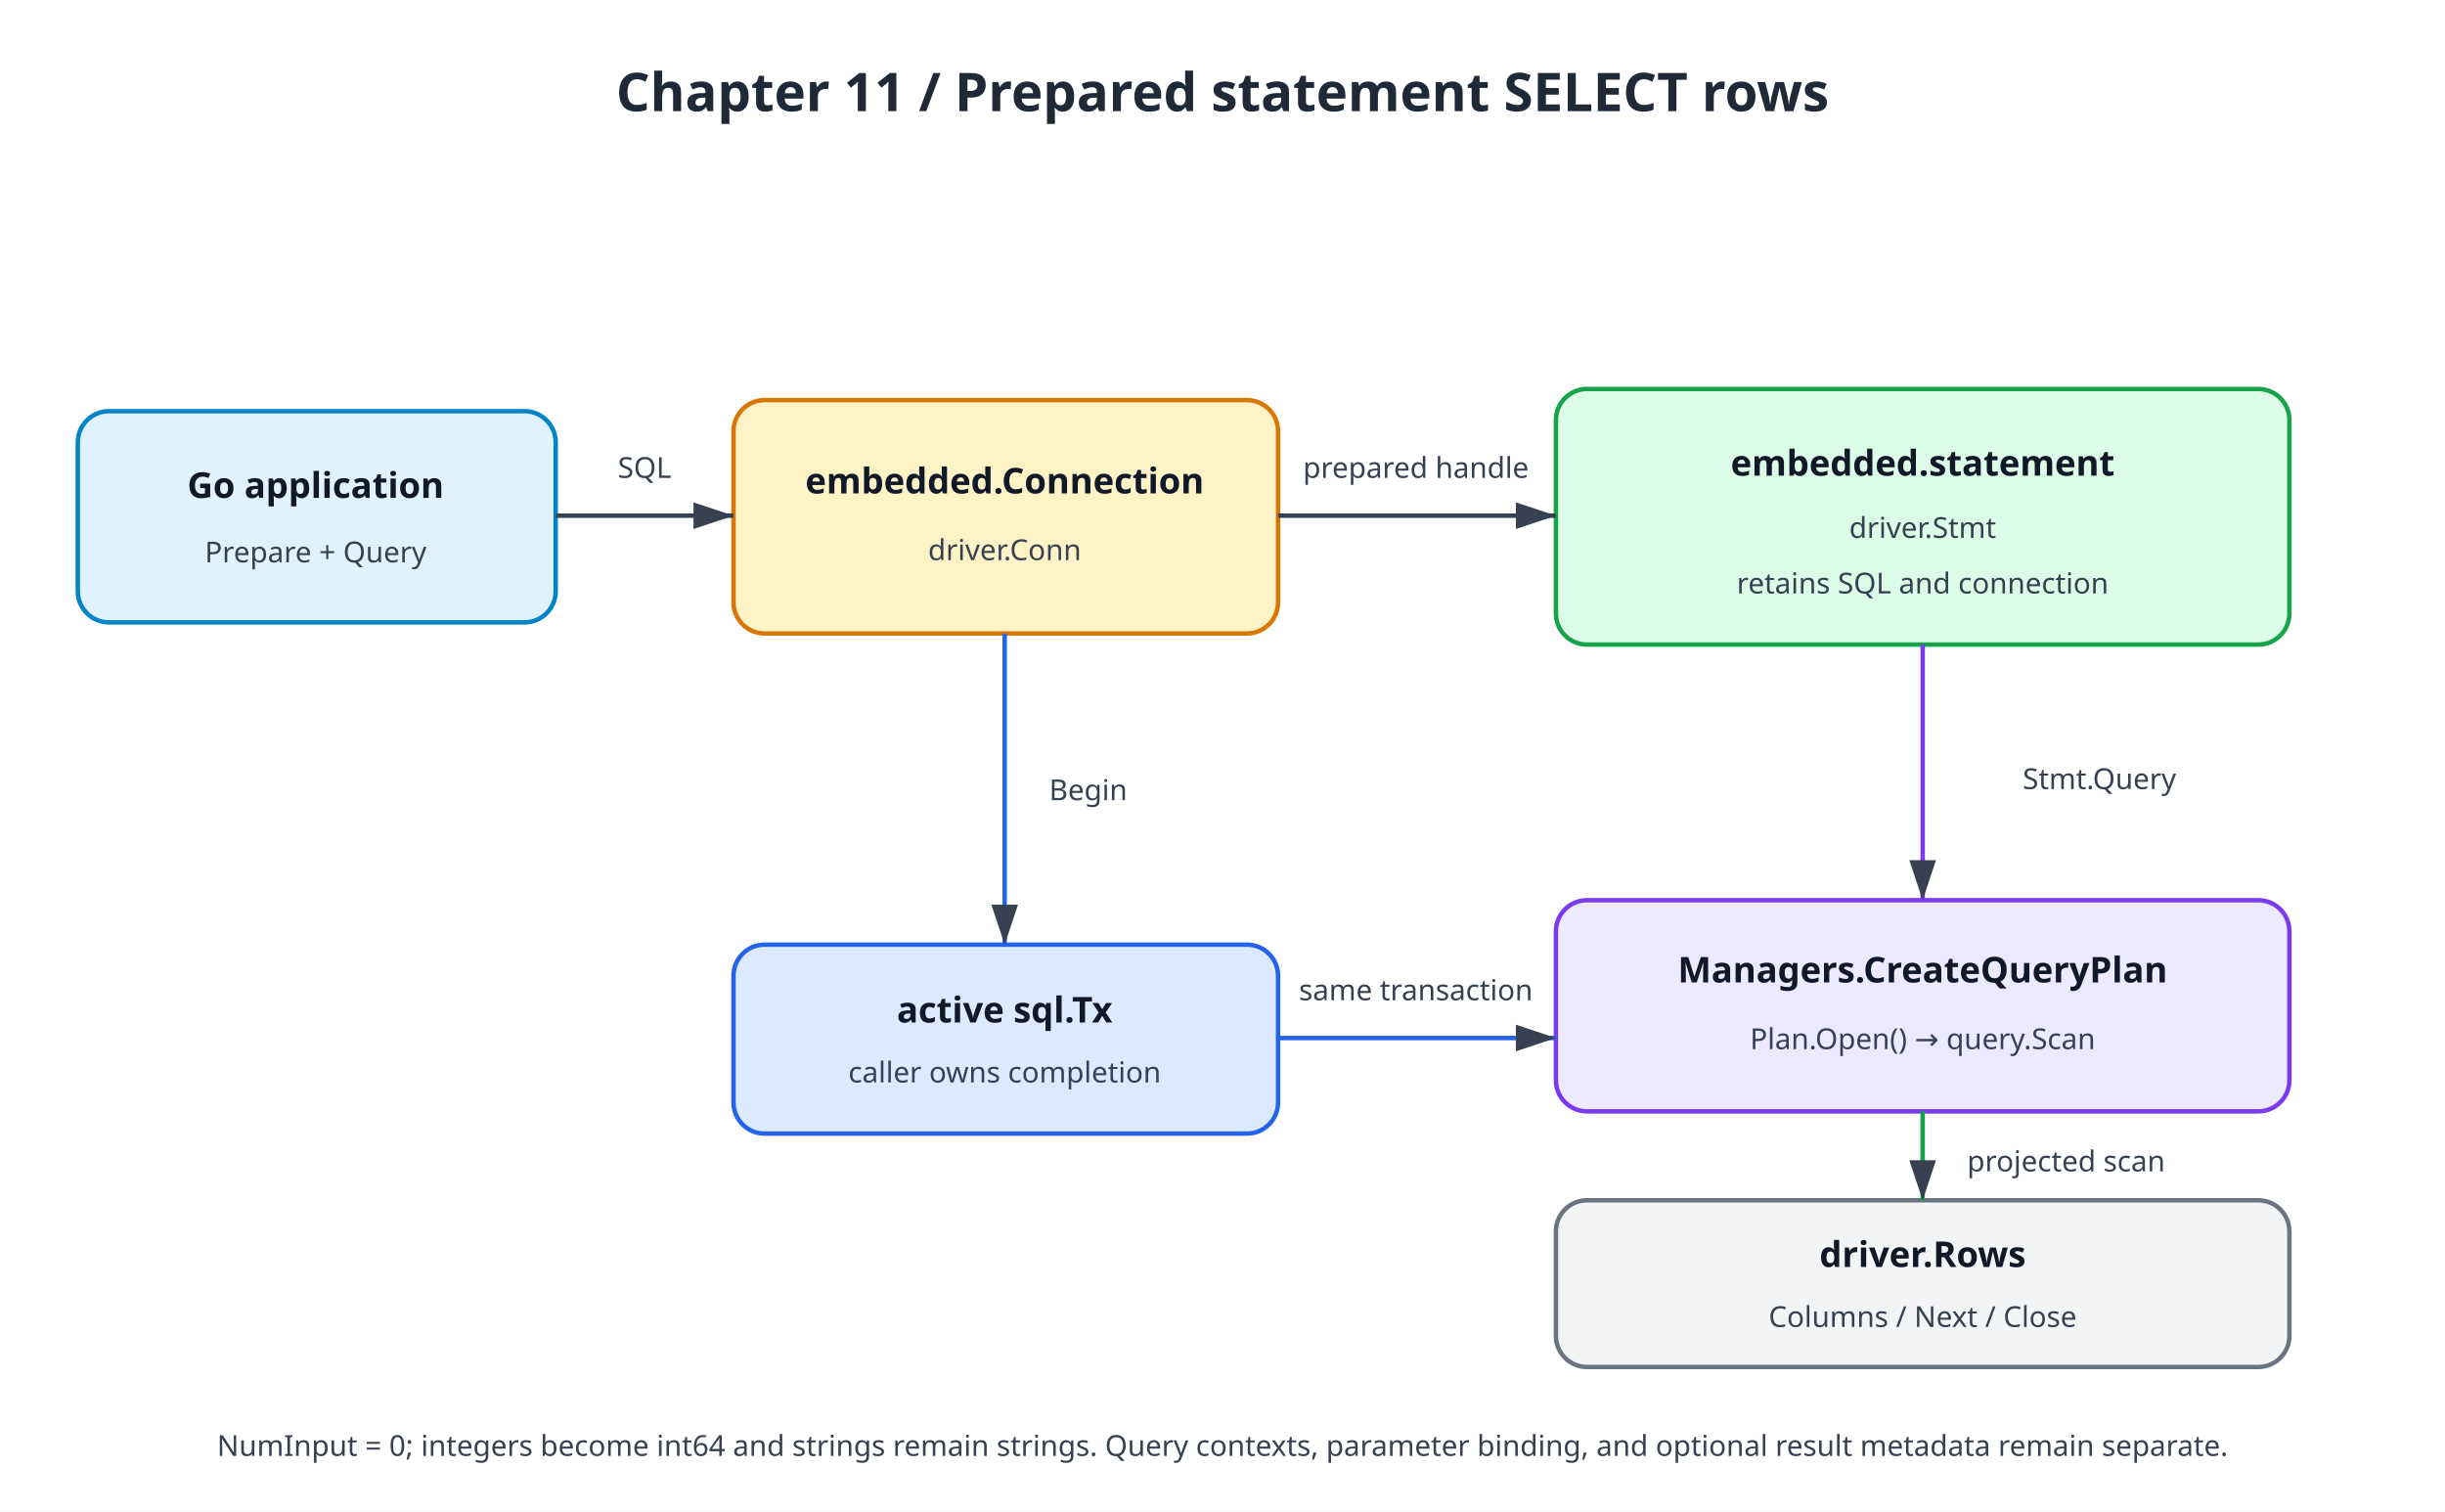
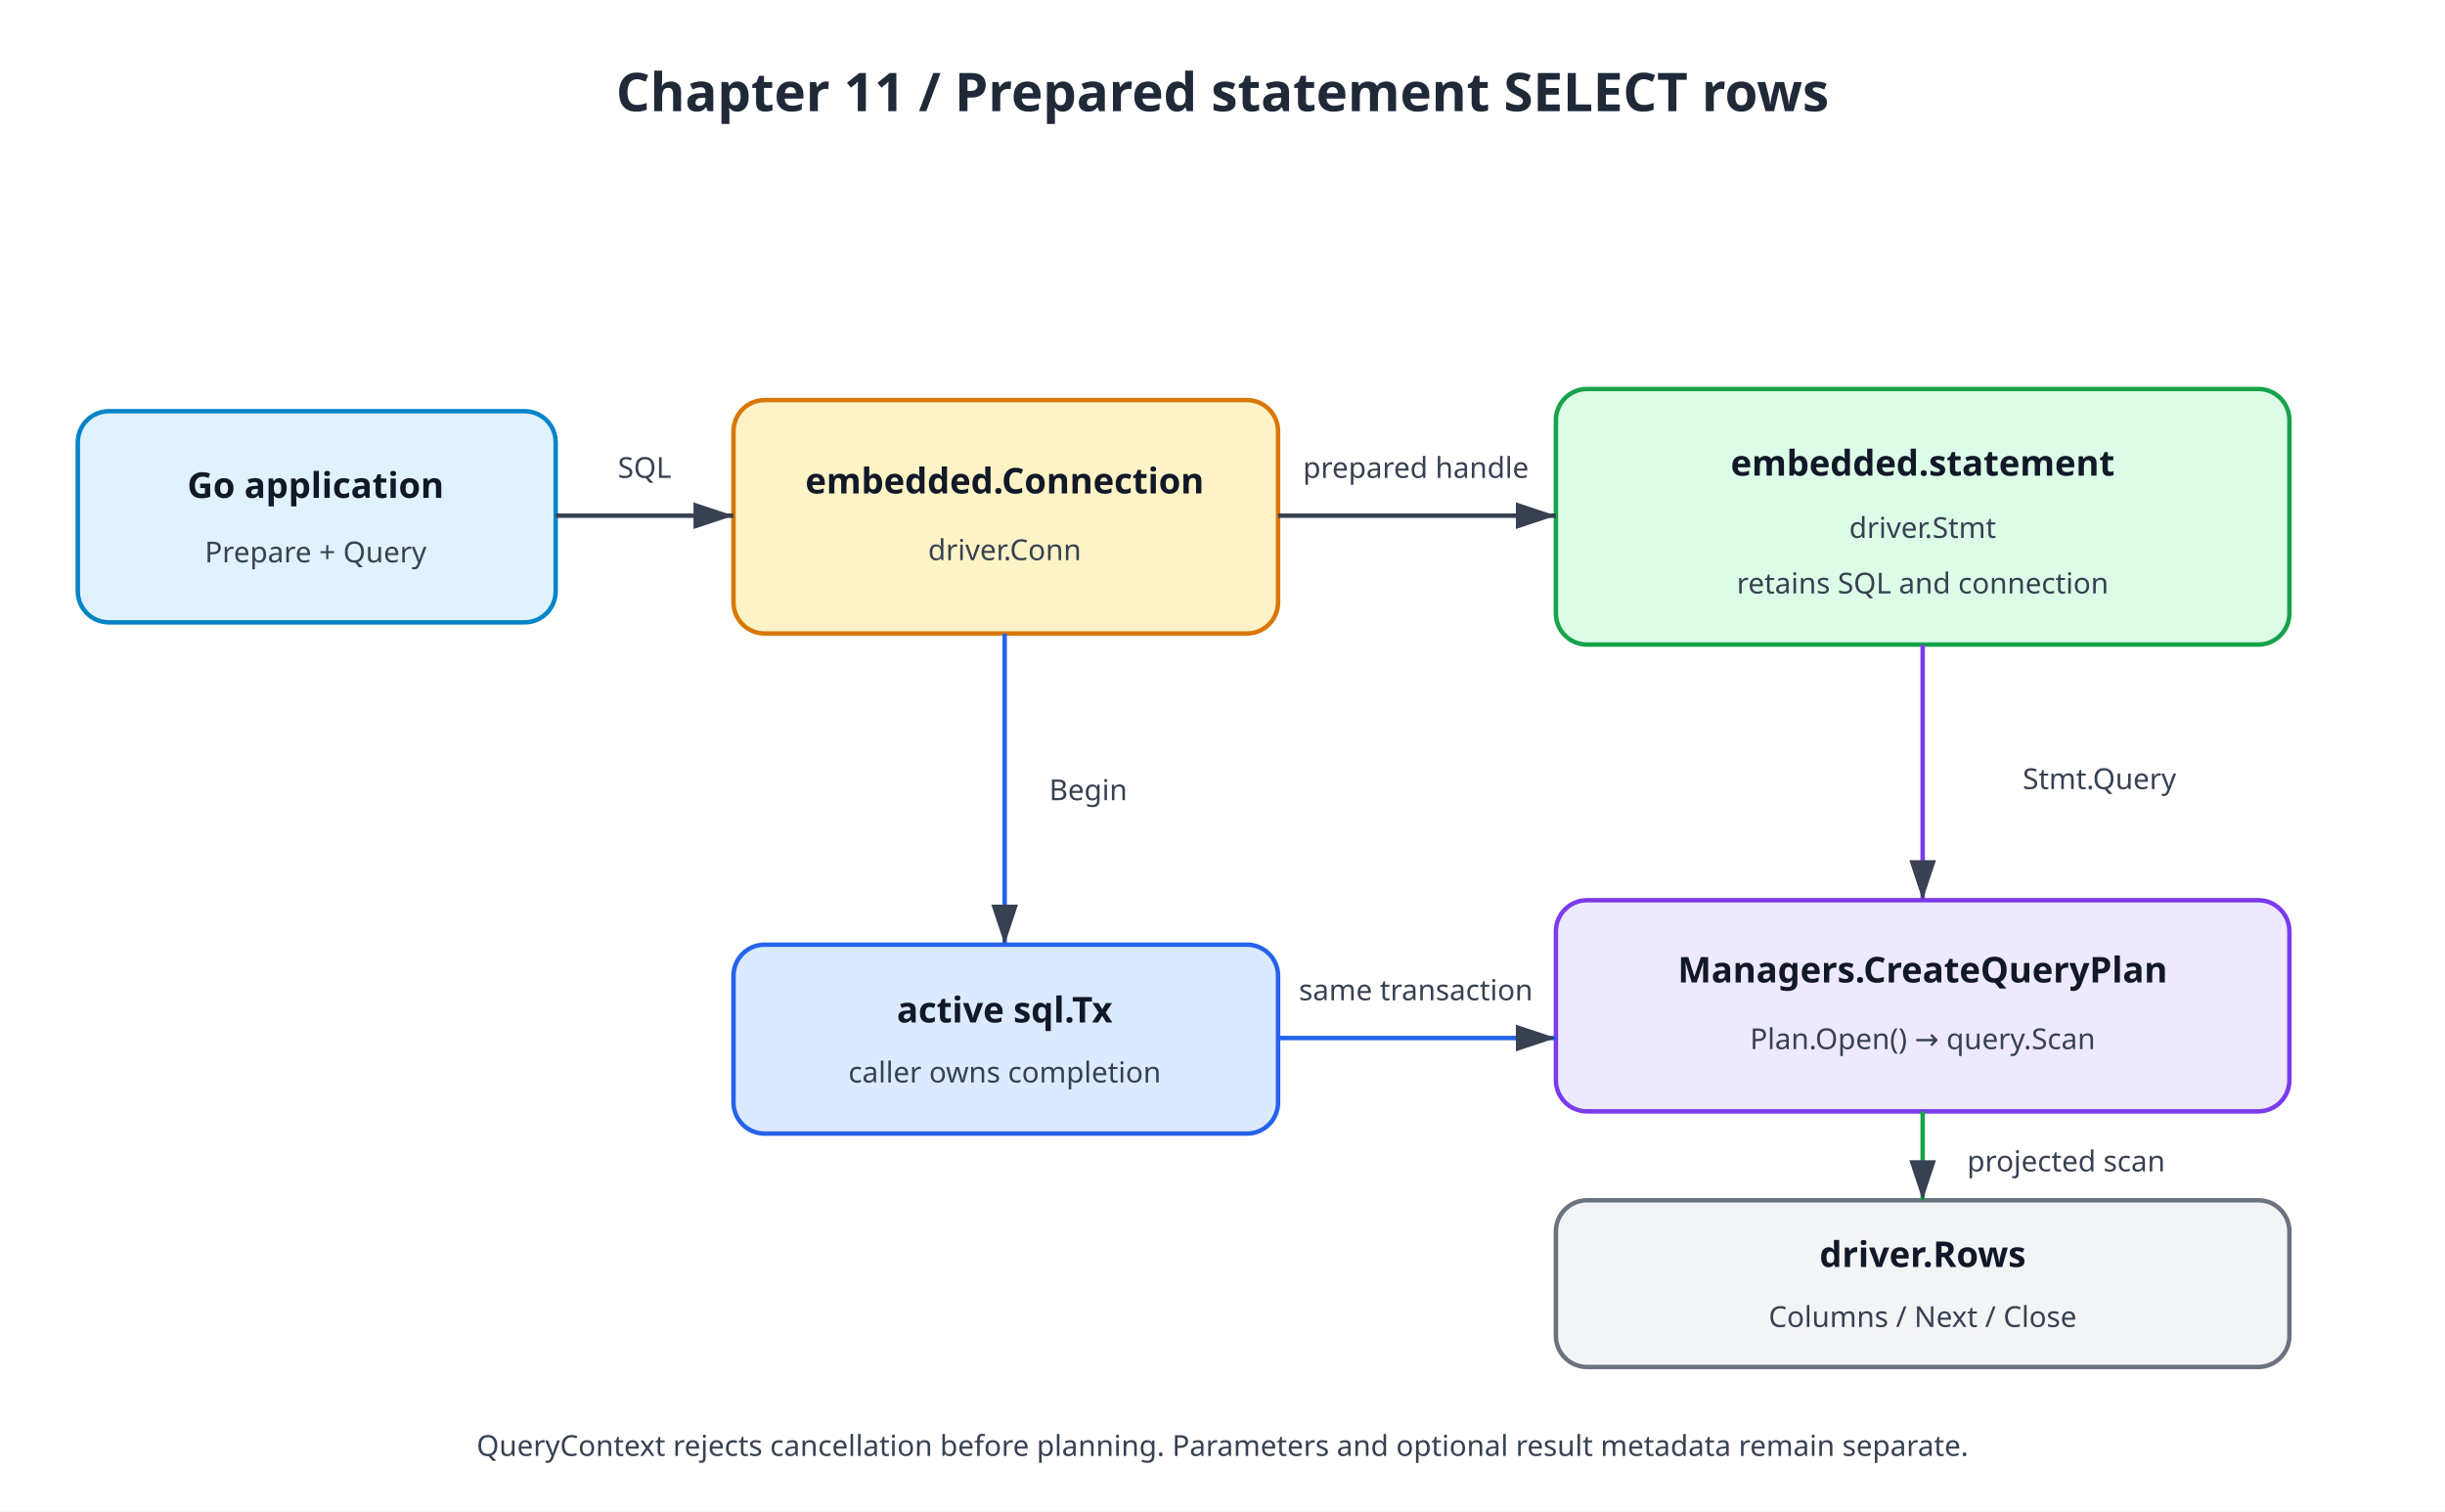
<svg xmlns="http://www.w3.org/2000/svg" width="1100" height="680" viewBox="0 0 1100 680" role="img" aria-labelledby="title description">
  <defs>
    <marker id="arrow" markerWidth="10" markerHeight="10" refX="9" refY="3" orient="auto" markerUnits="strokeWidth">
      <path d="M0,0 L0,6 L9,3 z" fill="#374151" />
    </marker>
    <style>
      .title{font:700 24px system-ui,sans-serif;fill:#1f2937}.label{font:700 16px system-ui,sans-serif;fill:#111827}.small{font:13px system-ui,sans-serif;fill:#374151}.box{stroke-width:2}.line{fill:none;stroke:#374151;stroke-width:2;marker-end:url(#arrow)}.blue{fill:none;stroke:#2563eb;stroke-width:2;marker-end:url(#arrow)}.purple{fill:none;stroke:#7c3aed;stroke-width:2;marker-end:url(#arrow)}.green{fill:none;stroke:#16a34a;stroke-width:2;marker-end:url(#arrow)}
    </style>
  </defs>
  <rect width="1100" height="680" fill="#fff" />
  <text class="title" x="550" y="50" text-anchor="middle">Chapter 11 / Prepared statement SELECT rows</text>
  <rect class="box" x="35" y="185" width="215" height="95" rx="14" fill="#e0f2fe" stroke="#0284c7" />
  <text class="label" x="142" y="224" text-anchor="middle">Go application</text>
  <text class="small" x="142" y="253" text-anchor="middle">Prepare + Query</text>
  <rect class="box" x="330" y="180" width="245" height="105" rx="14" fill="#fef3c7" stroke="#d97706" />
  <text class="label" x="452" y="222" text-anchor="middle">embedded.Connection</text>
  <text class="small" x="452" y="252" text-anchor="middle">driver.Conn</text>
  <rect class="box" x="700" y="175" width="330" height="115" rx="14" fill="#dcfce7" stroke="#16a34a" />
  <text class="label" x="865" y="214" text-anchor="middle">embedded.statement</text>
  <text class="small" x="865" y="242" text-anchor="middle">driver.Stmt</text>
  <text class="small" x="865" y="267" text-anchor="middle">retains SQL and connection</text>
  <rect class="box" x="330" y="425" width="245" height="85" rx="14" fill="#dbeafe" stroke="#2563eb" />
  <text class="label" x="452" y="460" text-anchor="middle">active sql.Tx</text>
  <text class="small" x="452" y="487" text-anchor="middle">caller owns completion</text>
  <rect class="box" x="700" y="405" width="330" height="95" rx="14" fill="#ede9fe" stroke="#7c3aed" />
  <text class="label" x="865" y="442" text-anchor="middle">Managers.CreateQueryPlan</text>
  <text class="small" x="865" y="472" text-anchor="middle">Plan.Open() → query.Scan</text>
  <rect class="box" x="700" y="540" width="330" height="75" rx="14" fill="#f3f4f6" stroke="#6b7280" />
  <text class="label" x="865" y="570" text-anchor="middle">driver.Rows</text>
  <text class="small" x="865" y="597" text-anchor="middle">Columns / Next / Close</text>
  <path class="line" d="M250 232 H330" />
  <text class="small" x="290" y="215" text-anchor="middle">SQL</text>
  <path class="line" d="M575 232 H700" />
  <text class="small" x="637" y="215" text-anchor="middle">prepared handle</text>
  <path class="blue" d="M452 285 V425" />
  <text class="small" x="472" y="360">Begin</text>
  <path class="purple" d="M865 290 V350 H865 V405" />
  <text class="small" x="910" y="355">Stmt.Query</text>
  <path class="blue" d="M575 467 H700" />
  <text class="small" x="637" y="450" text-anchor="middle">same transaction</text>
  <path class="green" d="M865 500 V540" />
  <text class="small" x="885" y="527">projected scan</text>
-   <text class="small" x="550" y="655" text-anchor="middle">NumInput = 0; integers become int64 and strings remain strings. Query contexts, parameter binding, and optional result metadata remain separate.</text>
+   <text class="small" x="550" y="655" text-anchor="middle">QueryContext rejects cancellation before planning. Parameters and optional result metadata remain separate.</text>
</svg>
